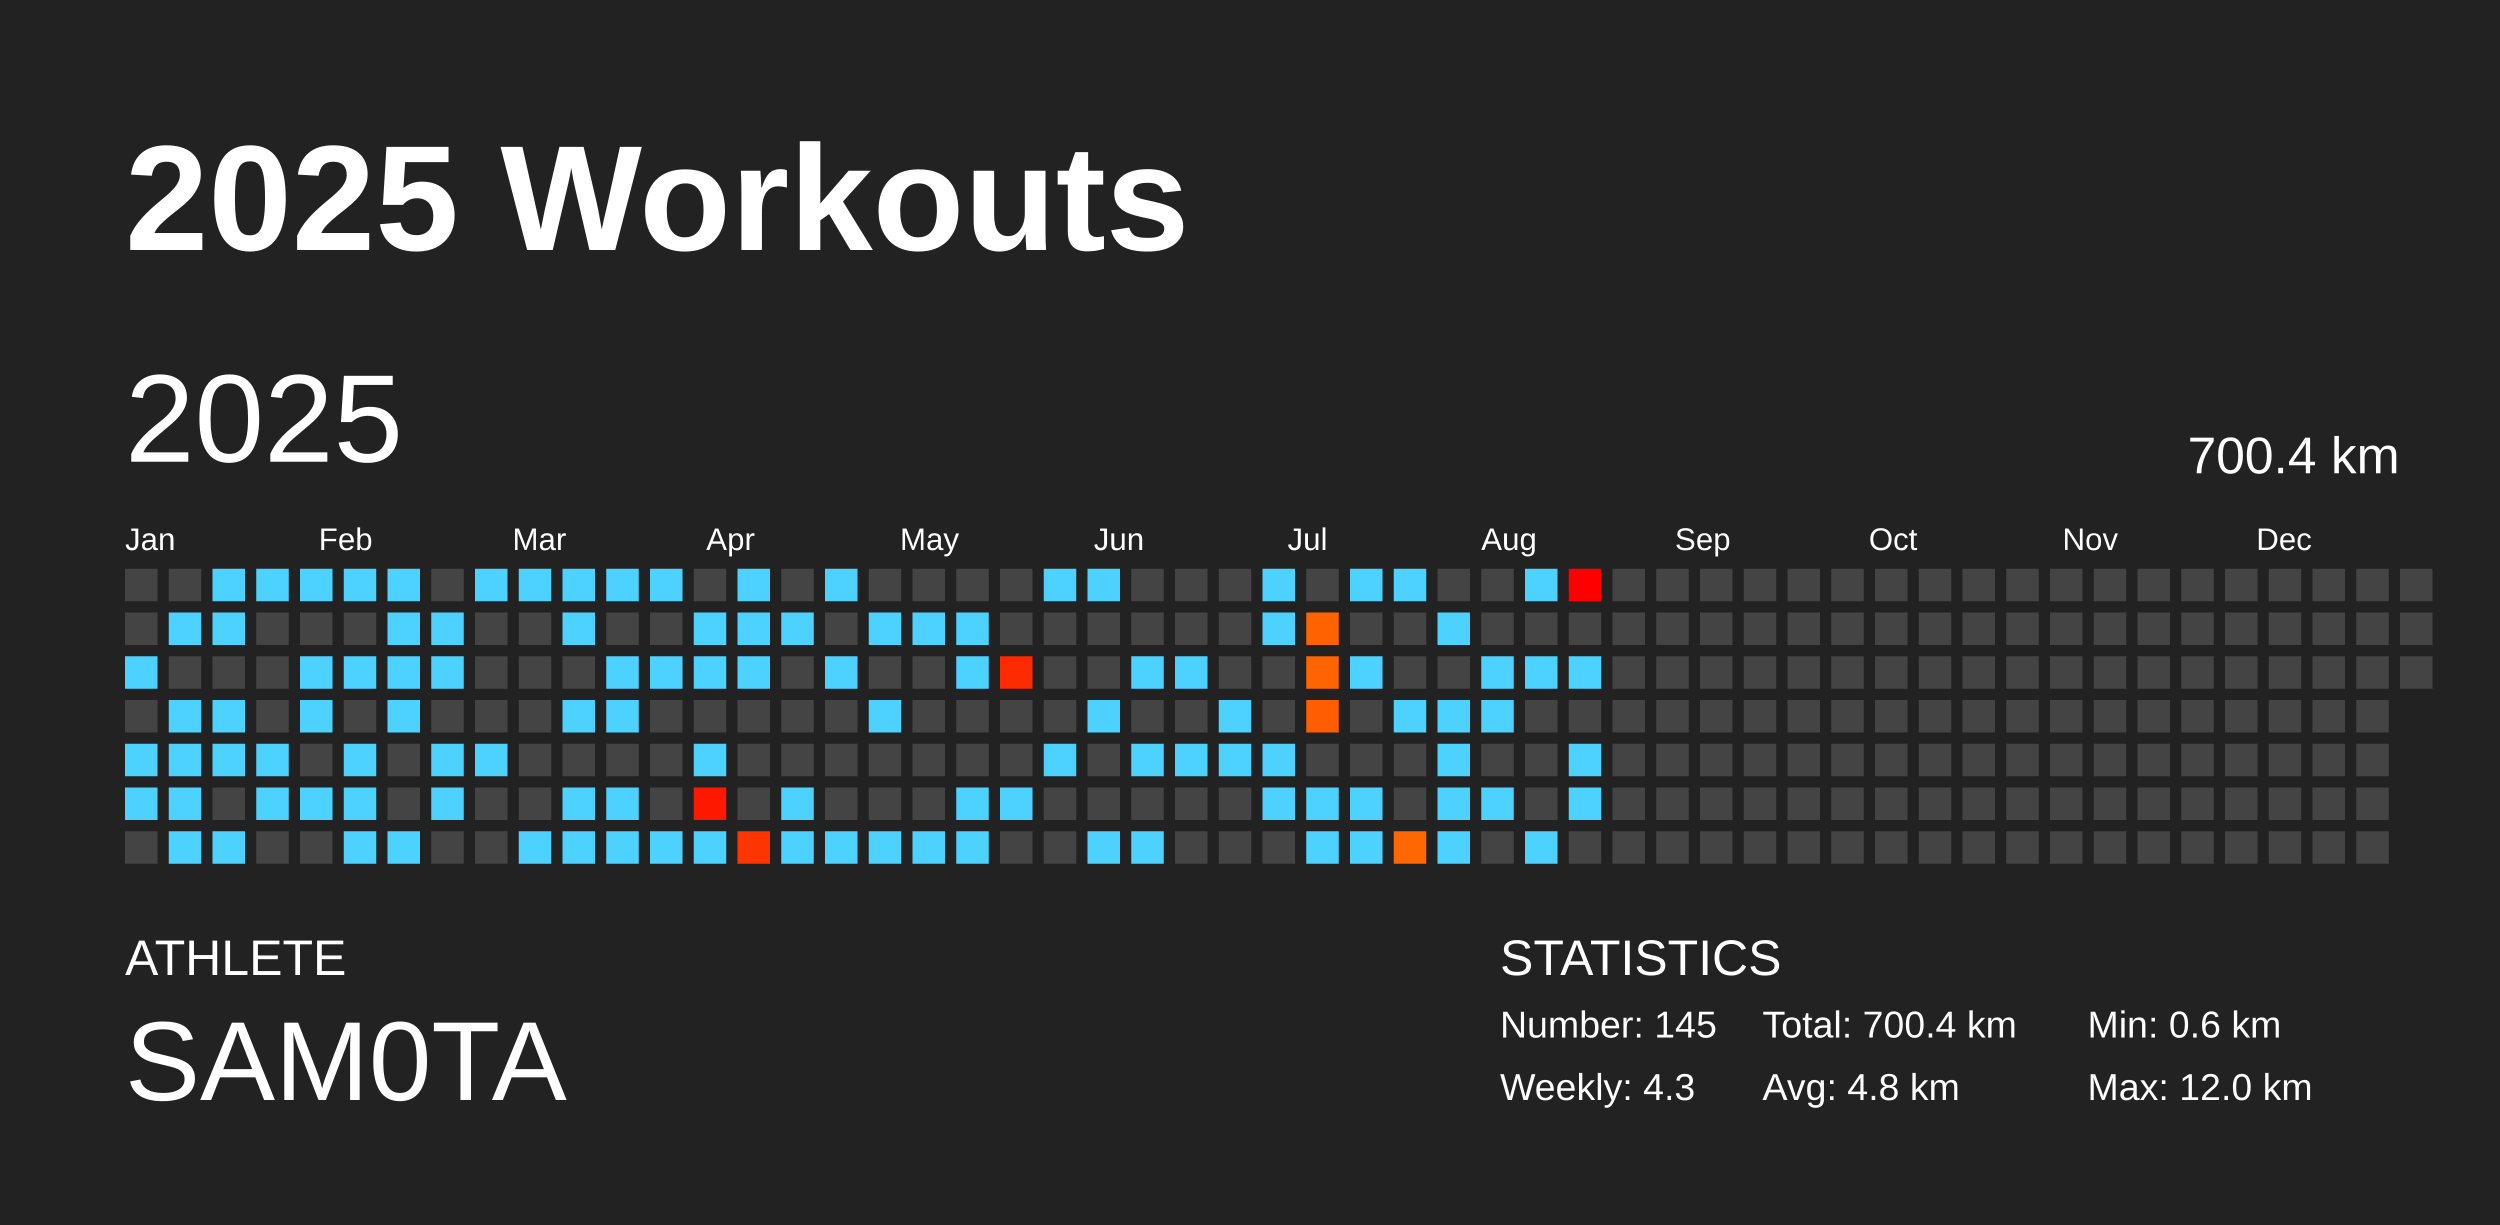
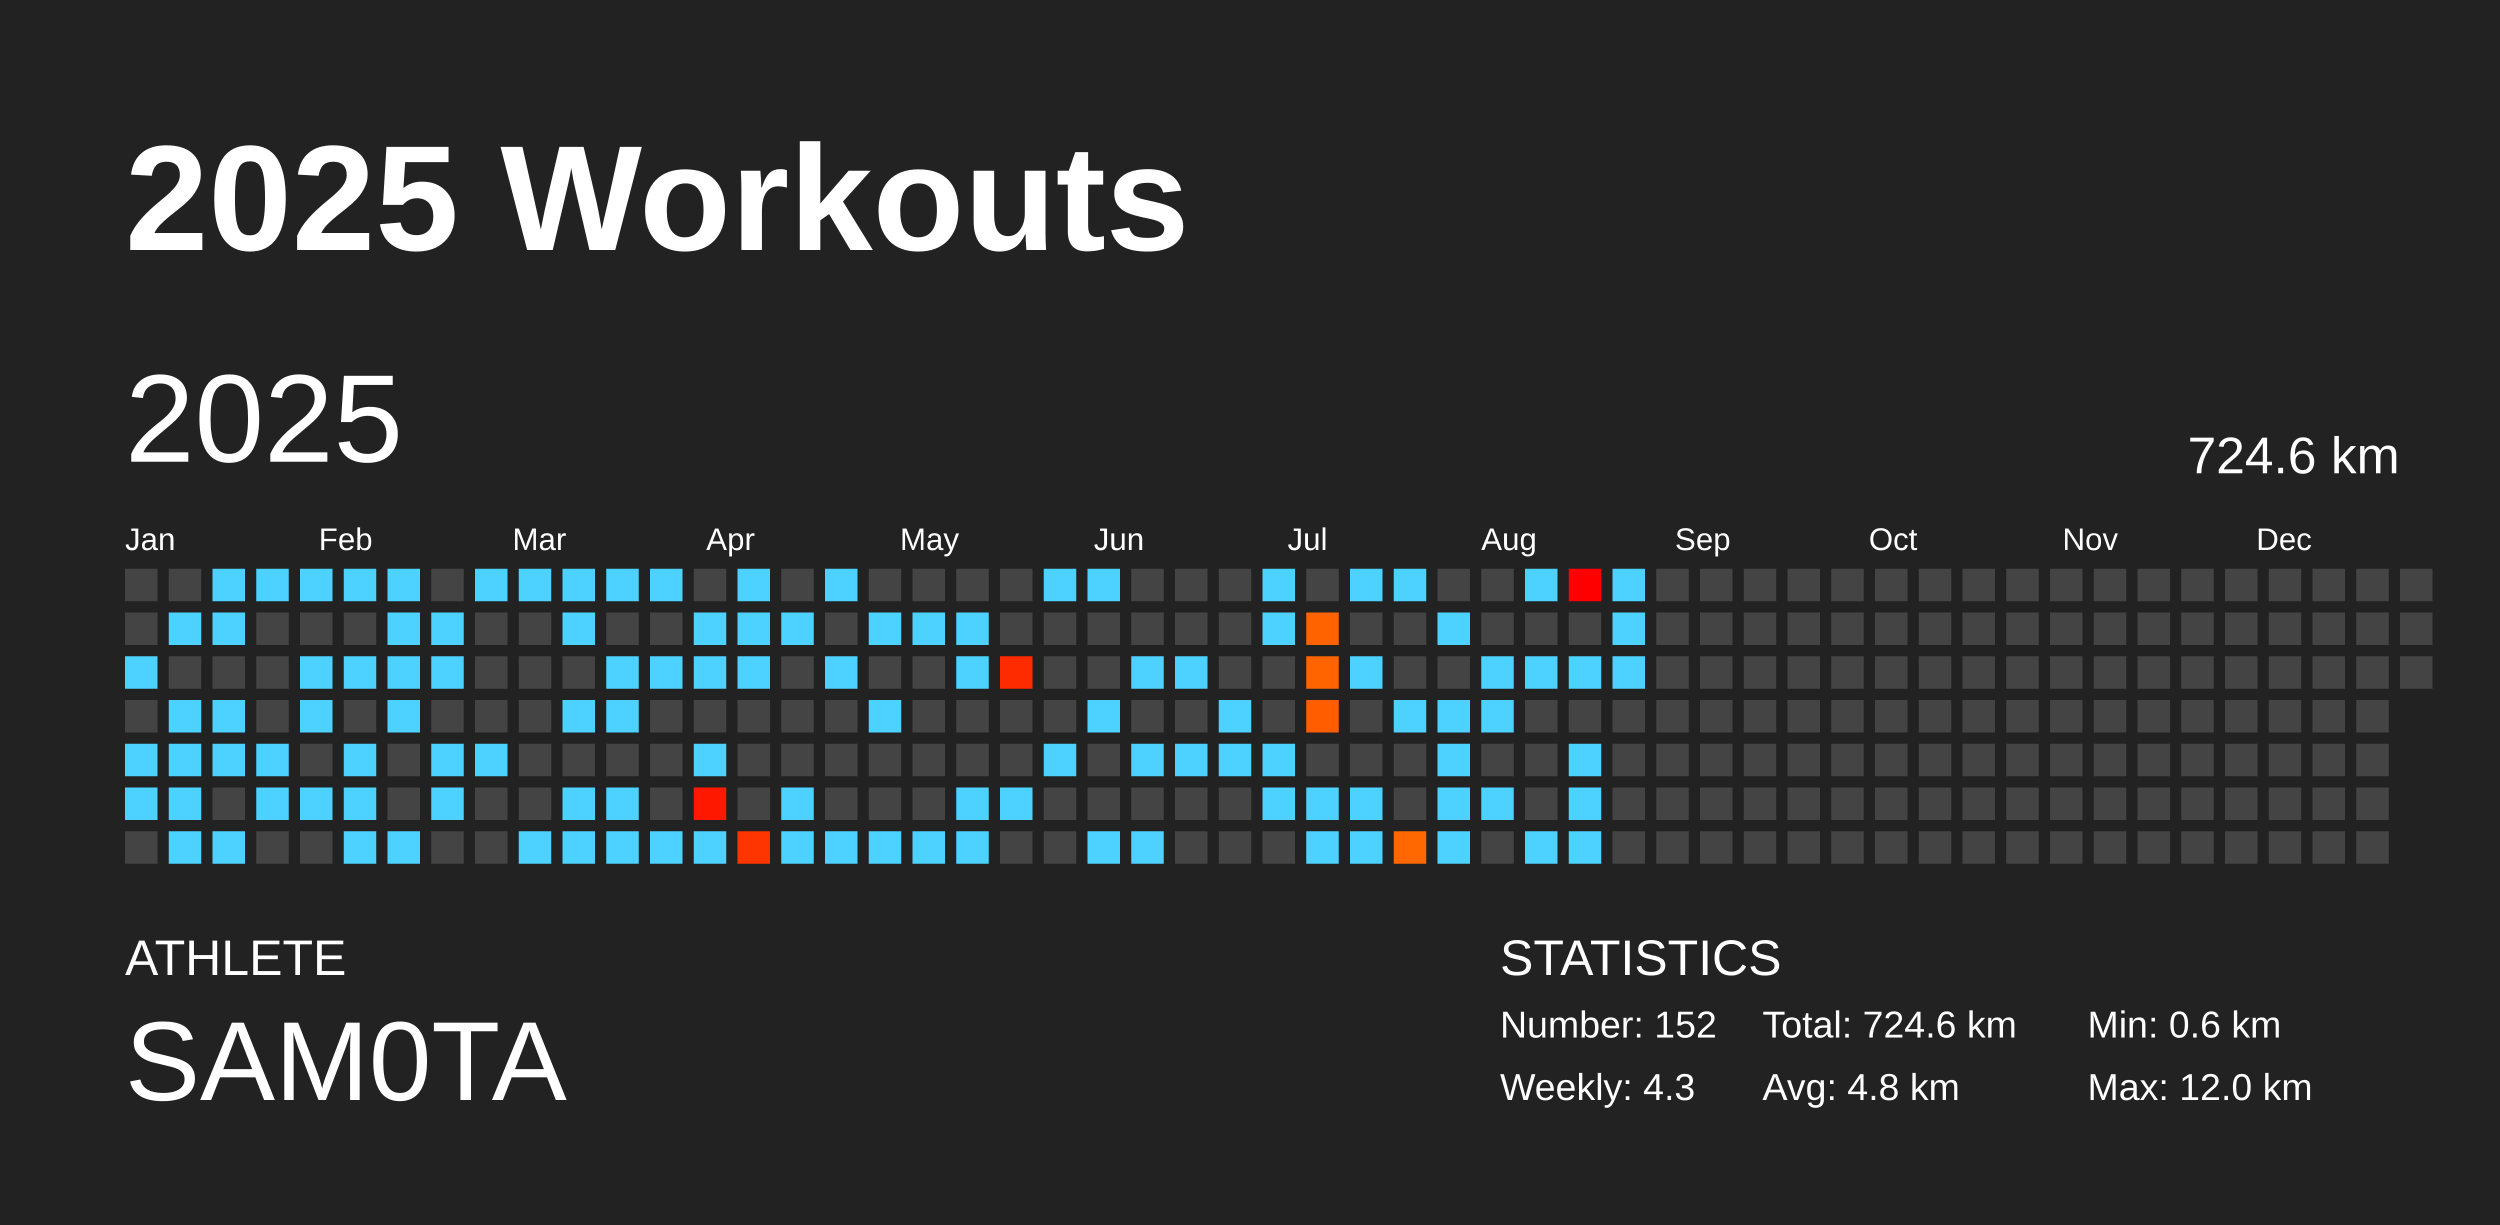
<svg xmlns="http://www.w3.org/2000/svg" baseProfile="full" height="98mm" version="1.1" viewBox="0,0,200,98" width="200mm">
  <defs />
  <rect fill="#222222" height="98" width="200" x="0" y="0" />
  <text fill="#FFFFFF" style="font-size:12px; font-family:Arial; font-weight:bold;" x="10" y="20">2025 Workouts</text>
  <text fill="#FFFFFF" style="font-size:4px; font-family:Arial" x="10" y="78">ATHLETE</text>
  <text fill="#FFFFFF" style="font-size:9px; font-family:Arial" x="10" y="88">SAM0TA</text>
  <text fill="#FFFFFF" style="font-size:4px; font-family:Arial" x="120" y="78">STATISTICS</text>
-   <text fill="#FFFFFF" style="font-size:3px; font-family:Arial" x="120" y="83">Number: 145</text>
+   <text fill="#FFFFFF" style="font-size:3px; font-family:Arial" x="120" y="83">Number: 152</text>
  <text fill="#FFFFFF" style="font-size:3px; font-family:Arial" x="120" y="88">Weekly: 4.3</text>
-   <text fill="#FFFFFF" style="font-size:3px; font-family:Arial" x="141" y="83">Total: 700.4 km</text>
+   <text fill="#FFFFFF" style="font-size:3px; font-family:Arial" x="141" y="83">Total: 724.6 km</text>
  <text fill="#FFFFFF" style="font-size:3px; font-family:Arial" x="141" y="88">Avg: 4.8 km</text>
  <text fill="#FFFFFF" style="font-size:3px; font-family:Arial" x="167" y="83">Min: 0.6 km</text>
  <text fill="#FFFFFF" style="font-size:3px; font-family:Arial" x="167" y="88">Max: 12.0 km</text>
  <text dominant-baseline="hanging" fill="#FFFFFF" style="font-size:10.0px; font-family:Arial;" x="10" y="30">2025</text>
-   <text dominant-baseline="hanging" fill="#FFFFFF" style="font-size:4.125px; font-family:Arial;" x="175" y="35">700.4 km</text>
+   <text dominant-baseline="hanging" fill="#FFFFFF" style="font-size:4.125px; font-family:Arial;" x="175" y="35">724.6 km</text>
  <text fill="#FFFFFF" style="font-size:2.5px; font-family:Arial" x="10.0" y="44">Jan</text>
  <text fill="#FFFFFF" style="font-size:2.5px; font-family:Arial" x="25.5" y="44">Feb</text>
  <text fill="#FFFFFF" style="font-size:2.5px; font-family:Arial" x="41.0" y="44">Mar</text>
  <text fill="#FFFFFF" style="font-size:2.5px; font-family:Arial" x="56.5" y="44">Apr</text>
  <text fill="#FFFFFF" style="font-size:2.5px; font-family:Arial" x="72.0" y="44">May</text>
  <text fill="#FFFFFF" style="font-size:2.5px; font-family:Arial" x="87.5" y="44">Jun</text>
  <text fill="#FFFFFF" style="font-size:2.5px; font-family:Arial" x="103.0" y="44">Jul</text>
  <text fill="#FFFFFF" style="font-size:2.5px; font-family:Arial" x="118.5" y="44">Aug</text>
  <text fill="#FFFFFF" style="font-size:2.5px; font-family:Arial" x="134.0" y="44">Sep</text>
  <text fill="#FFFFFF" style="font-size:2.5px; font-family:Arial" x="149.5" y="44">Oct</text>
  <text fill="#FFFFFF" style="font-size:2.5px; font-family:Arial" x="165.0" y="44">Nov</text>
  <text fill="#FFFFFF" style="font-size:2.5px; font-family:Arial" x="180.5" y="44">Dec</text>
  <rect fill="#444444" height="2.6" width="2.6" x="10.0" y="45.5" />
  <rect fill="#444444" height="2.6" width="2.6" x="10.0" y="49.0" />
  <rect fill="#4dd2ff" height="2.6" width="2.6" x="10.0" y="52.5" />
  <rect fill="#444444" height="2.6" width="2.6" x="10.0" y="56.0" />
  <rect fill="#4dd2ff" height="2.6" width="2.6" x="10.0" y="59.5" />
  <rect fill="#4dd2ff" height="2.6" width="2.6" x="10.0" y="63.0" />
  <rect fill="#444444" height="2.6" width="2.6" x="10.0" y="66.5" />
  <rect fill="#444444" height="2.6" width="2.6" x="13.5" y="45.5" />
  <rect fill="#4dd2ff" height="2.6" width="2.6" x="13.5" y="49.0" />
  <rect fill="#444444" height="2.6" width="2.6" x="13.5" y="52.5" />
  <rect fill="#4dd2ff" height="2.6" width="2.6" x="13.5" y="56.0" />
  <rect fill="#4dd2ff" height="2.6" width="2.6" x="13.5" y="59.5" />
  <rect fill="#4dd2ff" height="2.6" width="2.6" x="13.5" y="63.0" />
  <rect fill="#4dd2ff" height="2.6" width="2.6" x="13.5" y="66.5" />
  <rect fill="#4dd2ff" height="2.6" width="2.6" x="17.0" y="45.5" />
  <rect fill="#4dd2ff" height="2.6" width="2.6" x="17.0" y="49.0" />
  <rect fill="#444444" height="2.6" width="2.6" x="17.0" y="52.5" />
  <rect fill="#4dd2ff" height="2.6" width="2.6" x="17.0" y="56.0" />
  <rect fill="#4dd2ff" height="2.6" width="2.6" x="17.0" y="59.5" />
  <rect fill="#444444" height="2.6" width="2.6" x="17.0" y="63.0" />
  <rect fill="#4dd2ff" height="2.6" width="2.6" x="17.0" y="66.5" />
  <rect fill="#4dd2ff" height="2.6" width="2.6" x="20.5" y="45.5" />
  <rect fill="#444444" height="2.6" width="2.6" x="20.5" y="49.0" />
  <rect fill="#444444" height="2.6" width="2.6" x="20.5" y="52.5" />
  <rect fill="#444444" height="2.6" width="2.6" x="20.5" y="56.0" />
  <rect fill="#4dd2ff" height="2.6" width="2.6" x="20.5" y="59.5" />
  <rect fill="#4dd2ff" height="2.6" width="2.6" x="20.5" y="63.0" />
  <rect fill="#444444" height="2.6" width="2.6" x="20.5" y="66.5" />
  <rect fill="#4dd2ff" height="2.6" width="2.6" x="24.0" y="45.5" />
  <rect fill="#444444" height="2.6" width="2.6" x="24.0" y="49.0" />
  <rect fill="#4dd2ff" height="2.6" width="2.6" x="24.0" y="52.5" />
  <rect fill="#4dd2ff" height="2.6" width="2.6" x="24.0" y="56.0" />
  <rect fill="#444444" height="2.6" width="2.6" x="24.0" y="59.5" />
  <rect fill="#4dd2ff" height="2.6" width="2.6" x="24.0" y="63.0" />
  <rect fill="#444444" height="2.6" width="2.6" x="24.0" y="66.5" />
  <rect fill="#4dd2ff" height="2.6" width="2.6" x="27.5" y="45.5" />
  <rect fill="#444444" height="2.6" width="2.6" x="27.5" y="49.0" />
  <rect fill="#4dd2ff" height="2.6" width="2.6" x="27.5" y="52.5" />
  <rect fill="#444444" height="2.6" width="2.6" x="27.5" y="56.0" />
  <rect fill="#4dd2ff" height="2.6" width="2.6" x="27.5" y="59.5" />
  <rect fill="#4dd2ff" height="2.6" width="2.6" x="27.5" y="63.0" />
  <rect fill="#4dd2ff" height="2.6" width="2.6" x="27.5" y="66.5" />
  <rect fill="#4dd2ff" height="2.6" width="2.6" x="31.0" y="45.5" />
  <rect fill="#4dd2ff" height="2.6" width="2.6" x="31.0" y="49.0" />
  <rect fill="#4dd2ff" height="2.6" width="2.6" x="31.0" y="52.5" />
  <rect fill="#4dd2ff" height="2.6" width="2.6" x="31.0" y="56.0" />
  <rect fill="#444444" height="2.6" width="2.6" x="31.0" y="59.5" />
  <rect fill="#444444" height="2.6" width="2.6" x="31.0" y="63.0" />
  <rect fill="#4dd2ff" height="2.6" width="2.6" x="31.0" y="66.5" />
  <rect fill="#444444" height="2.6" width="2.6" x="34.5" y="45.5" />
  <rect fill="#4dd2ff" height="2.6" width="2.6" x="34.5" y="49.0" />
  <rect fill="#4dd2ff" height="2.6" width="2.6" x="34.5" y="52.5" />
  <rect fill="#444444" height="2.6" width="2.6" x="34.5" y="56.0" />
  <rect fill="#4dd2ff" height="2.6" width="2.6" x="34.5" y="59.5" />
  <rect fill="#4dd2ff" height="2.6" width="2.6" x="34.5" y="63.0" />
  <rect fill="#444444" height="2.6" width="2.6" x="34.5" y="66.5" />
  <rect fill="#4dd2ff" height="2.6" width="2.6" x="38.0" y="45.5" />
  <rect fill="#444444" height="2.6" width="2.6" x="38.0" y="49.0" />
  <rect fill="#444444" height="2.6" width="2.6" x="38.0" y="52.5" />
  <rect fill="#444444" height="2.6" width="2.6" x="38.0" y="56.0" />
  <rect fill="#4dd2ff" height="2.6" width="2.6" x="38.0" y="59.5" />
  <rect fill="#444444" height="2.6" width="2.6" x="38.0" y="63.0" />
  <rect fill="#444444" height="2.6" width="2.6" x="38.0" y="66.5" />
  <rect fill="#4dd2ff" height="2.6" width="2.6" x="41.5" y="45.5" />
  <rect fill="#444444" height="2.6" width="2.6" x="41.5" y="49.0" />
  <rect fill="#444444" height="2.6" width="2.6" x="41.5" y="52.5" />
  <rect fill="#444444" height="2.6" width="2.6" x="41.5" y="56.0" />
  <rect fill="#444444" height="2.6" width="2.6" x="41.5" y="59.5" />
  <rect fill="#444444" height="2.6" width="2.6" x="41.5" y="63.0" />
  <rect fill="#4dd2ff" height="2.6" width="2.6" x="41.5" y="66.5" />
  <rect fill="#4dd2ff" height="2.6" width="2.6" x="45.0" y="45.5" />
  <rect fill="#4dd2ff" height="2.6" width="2.6" x="45.0" y="49.0" />
  <rect fill="#444444" height="2.6" width="2.6" x="45.0" y="52.5" />
  <rect fill="#4dd2ff" height="2.6" width="2.6" x="45.0" y="56.0" />
  <rect fill="#444444" height="2.6" width="2.6" x="45.0" y="59.5" />
  <rect fill="#4dd2ff" height="2.6" width="2.6" x="45.0" y="63.0" />
  <rect fill="#4dd2ff" height="2.6" width="2.6" x="45.0" y="66.5" />
  <rect fill="#4dd2ff" height="2.6" width="2.6" x="48.5" y="45.5" />
  <rect fill="#444444" height="2.6" width="2.6" x="48.5" y="49.0" />
  <rect fill="#4dd2ff" height="2.6" width="2.6" x="48.5" y="52.5" />
  <rect fill="#4dd2ff" height="2.6" width="2.6" x="48.5" y="56.0" />
  <rect fill="#444444" height="2.6" width="2.6" x="48.5" y="59.5" />
  <rect fill="#4dd2ff" height="2.6" width="2.6" x="48.5" y="63.0" />
  <rect fill="#4dd2ff" height="2.6" width="2.6" x="48.5" y="66.5" />
  <rect fill="#4dd2ff" height="2.6" width="2.6" x="52.0" y="45.5" />
  <rect fill="#444444" height="2.6" width="2.6" x="52.0" y="49.0" />
  <rect fill="#4dd2ff" height="2.6" width="2.6" x="52.0" y="52.5" />
  <rect fill="#444444" height="2.6" width="2.6" x="52.0" y="56.0" />
  <rect fill="#444444" height="2.6" width="2.6" x="52.0" y="59.5" />
  <rect fill="#444444" height="2.6" width="2.6" x="52.0" y="63.0" />
  <rect fill="#4dd2ff" height="2.6" width="2.6" x="52.0" y="66.5" />
  <rect fill="#444444" height="2.6" width="2.6" x="55.5" y="45.5" />
  <rect fill="#4dd2ff" height="2.6" width="2.6" x="55.5" y="49.0" />
  <rect fill="#4dd2ff" height="2.6" width="2.6" x="55.5" y="52.5" />
  <rect fill="#444444" height="2.6" width="2.6" x="55.5" y="56.0" />
  <rect fill="#4dd2ff" height="2.6" width="2.6" x="55.5" y="59.5" />
  <rect fill="#ff1800" height="2.6" width="2.6" x="55.5" y="63.0" />
  <rect fill="#4dd2ff" height="2.6" width="2.6" x="55.5" y="66.5" />
  <rect fill="#4dd2ff" height="2.6" width="2.6" x="59.0" y="45.5" />
  <rect fill="#4dd2ff" height="2.6" width="2.6" x="59.0" y="49.0" />
  <rect fill="#4dd2ff" height="2.6" width="2.6" x="59.0" y="52.5" />
  <rect fill="#444444" height="2.6" width="2.6" x="59.0" y="56.0" />
  <rect fill="#444444" height="2.6" width="2.6" x="59.0" y="59.5" />
  <rect fill="#444444" height="2.6" width="2.6" x="59.0" y="63.0" />
  <rect fill="#ff3500" height="2.6" width="2.6" x="59.0" y="66.5" />
  <rect fill="#444444" height="2.6" width="2.6" x="62.5" y="45.5" />
  <rect fill="#4dd2ff" height="2.6" width="2.6" x="62.5" y="49.0" />
  <rect fill="#444444" height="2.6" width="2.6" x="62.5" y="52.5" />
  <rect fill="#444444" height="2.6" width="2.6" x="62.5" y="56.0" />
  <rect fill="#444444" height="2.6" width="2.6" x="62.5" y="59.5" />
  <rect fill="#4dd2ff" height="2.6" width="2.6" x="62.5" y="63.0" />
  <rect fill="#4dd2ff" height="2.6" width="2.6" x="62.5" y="66.5" />
  <rect fill="#4dd2ff" height="2.6" width="2.6" x="66.0" y="45.5" />
  <rect fill="#444444" height="2.6" width="2.6" x="66.0" y="49.0" />
  <rect fill="#4dd2ff" height="2.6" width="2.6" x="66.0" y="52.5" />
  <rect fill="#444444" height="2.6" width="2.6" x="66.0" y="56.0" />
  <rect fill="#444444" height="2.6" width="2.6" x="66.0" y="59.5" />
  <rect fill="#444444" height="2.6" width="2.6" x="66.0" y="63.0" />
  <rect fill="#4dd2ff" height="2.6" width="2.6" x="66.0" y="66.5" />
  <rect fill="#444444" height="2.6" width="2.6" x="69.5" y="45.5" />
  <rect fill="#4dd2ff" height="2.6" width="2.6" x="69.5" y="49.0" />
  <rect fill="#444444" height="2.6" width="2.6" x="69.5" y="52.5" />
  <rect fill="#4dd2ff" height="2.6" width="2.6" x="69.5" y="56.0" />
  <rect fill="#444444" height="2.6" width="2.6" x="69.5" y="59.5" />
  <rect fill="#444444" height="2.6" width="2.6" x="69.5" y="63.0" />
  <rect fill="#4dd2ff" height="2.6" width="2.6" x="69.5" y="66.5" />
  <rect fill="#444444" height="2.6" width="2.6" x="73.0" y="45.5" />
  <rect fill="#4dd2ff" height="2.6" width="2.6" x="73.0" y="49.0" />
  <rect fill="#444444" height="2.6" width="2.6" x="73.0" y="52.5" />
  <rect fill="#444444" height="2.6" width="2.6" x="73.0" y="56.0" />
  <rect fill="#444444" height="2.6" width="2.6" x="73.0" y="59.5" />
  <rect fill="#444444" height="2.6" width="2.6" x="73.0" y="63.0" />
  <rect fill="#4dd2ff" height="2.6" width="2.6" x="73.0" y="66.5" />
  <rect fill="#444444" height="2.6" width="2.6" x="76.5" y="45.5" />
  <rect fill="#4dd2ff" height="2.6" width="2.6" x="76.5" y="49.0" />
  <rect fill="#4dd2ff" height="2.6" width="2.6" x="76.5" y="52.5" />
  <rect fill="#444444" height="2.6" width="2.6" x="76.5" y="56.0" />
  <rect fill="#444444" height="2.6" width="2.6" x="76.5" y="59.5" />
  <rect fill="#4dd2ff" height="2.6" width="2.6" x="76.5" y="63.0" />
  <rect fill="#4dd2ff" height="2.6" width="2.6" x="76.5" y="66.5" />
  <rect fill="#444444" height="2.6" width="2.6" x="80.0" y="45.5" />
  <rect fill="#444444" height="2.6" width="2.6" x="80.0" y="49.0" />
  <rect fill="#ff2b00" height="2.6" width="2.6" x="80.0" y="52.5" />
  <rect fill="#444444" height="2.6" width="2.6" x="80.0" y="56.0" />
  <rect fill="#444444" height="2.6" width="2.6" x="80.0" y="59.5" />
  <rect fill="#4dd2ff" height="2.6" width="2.6" x="80.0" y="63.0" />
  <rect fill="#444444" height="2.6" width="2.6" x="80.0" y="66.5" />
  <rect fill="#4dd2ff" height="2.6" width="2.6" x="83.5" y="45.5" />
  <rect fill="#444444" height="2.6" width="2.6" x="83.5" y="49.0" />
  <rect fill="#444444" height="2.6" width="2.6" x="83.5" y="52.5" />
  <rect fill="#444444" height="2.6" width="2.6" x="83.5" y="56.0" />
  <rect fill="#4dd2ff" height="2.6" width="2.6" x="83.5" y="59.5" />
  <rect fill="#444444" height="2.6" width="2.6" x="83.5" y="63.0" />
  <rect fill="#444444" height="2.6" width="2.6" x="83.5" y="66.5" />
  <rect fill="#4dd2ff" height="2.6" width="2.6" x="87.0" y="45.5" />
  <rect fill="#444444" height="2.6" width="2.6" x="87.0" y="49.0" />
  <rect fill="#444444" height="2.6" width="2.6" x="87.0" y="52.5" />
  <rect fill="#4dd2ff" height="2.6" width="2.6" x="87.0" y="56.0" />
  <rect fill="#444444" height="2.6" width="2.6" x="87.0" y="59.5" />
  <rect fill="#444444" height="2.6" width="2.6" x="87.0" y="63.0" />
  <rect fill="#4dd2ff" height="2.6" width="2.6" x="87.0" y="66.5" />
  <rect fill="#444444" height="2.6" width="2.6" x="90.5" y="45.5" />
  <rect fill="#444444" height="2.6" width="2.6" x="90.5" y="49.0" />
  <rect fill="#4dd2ff" height="2.6" width="2.6" x="90.5" y="52.5" />
  <rect fill="#444444" height="2.6" width="2.6" x="90.5" y="56.0" />
  <rect fill="#4dd2ff" height="2.6" width="2.6" x="90.5" y="59.5" />
  <rect fill="#444444" height="2.6" width="2.6" x="90.5" y="63.0" />
  <rect fill="#4dd2ff" height="2.6" width="2.6" x="90.5" y="66.5" />
  <rect fill="#444444" height="2.6" width="2.6" x="94.0" y="45.5" />
  <rect fill="#444444" height="2.6" width="2.6" x="94.0" y="49.0" />
  <rect fill="#4dd2ff" height="2.6" width="2.6" x="94.0" y="52.5" />
  <rect fill="#444444" height="2.6" width="2.6" x="94.0" y="56.0" />
  <rect fill="#4dd2ff" height="2.6" width="2.6" x="94.0" y="59.5" />
  <rect fill="#444444" height="2.6" width="2.6" x="94.0" y="63.0" />
  <rect fill="#444444" height="2.6" width="2.6" x="94.0" y="66.5" />
  <rect fill="#444444" height="2.6" width="2.6" x="97.5" y="45.5" />
  <rect fill="#444444" height="2.6" width="2.6" x="97.5" y="49.0" />
  <rect fill="#444444" height="2.6" width="2.6" x="97.5" y="52.5" />
  <rect fill="#4dd2ff" height="2.6" width="2.6" x="97.5" y="56.0" />
  <rect fill="#4dd2ff" height="2.6" width="2.6" x="97.5" y="59.5" />
  <rect fill="#444444" height="2.6" width="2.6" x="97.5" y="63.0" />
  <rect fill="#444444" height="2.6" width="2.6" x="97.5" y="66.5" />
  <rect fill="#4dd2ff" height="2.6" width="2.6" x="101.0" y="45.5" />
  <rect fill="#4dd2ff" height="2.6" width="2.6" x="101.0" y="49.0" />
  <rect fill="#444444" height="2.6" width="2.6" x="101.0" y="52.5" />
  <rect fill="#444444" height="2.6" width="2.6" x="101.0" y="56.0" />
  <rect fill="#4dd2ff" height="2.6" width="2.6" x="101.0" y="59.5" />
  <rect fill="#4dd2ff" height="2.6" width="2.6" x="101.0" y="63.0" />
  <rect fill="#444444" height="2.6" width="2.6" x="101.0" y="66.5" />
  <rect fill="#444444" height="2.6" width="2.6" x="104.5" y="45.5" />
  <rect fill="#ff6300" height="2.6" width="2.6" x="104.5" y="49.0" />
  <rect fill="#ff6400" height="2.6" width="2.6" x="104.5" y="52.5" />
  <rect fill="#ff5d00" height="2.6" width="2.6" x="104.5" y="56.0" />
  <rect fill="#444444" height="2.6" width="2.6" x="104.5" y="59.5" />
  <rect fill="#4dd2ff" height="2.6" width="2.6" x="104.5" y="63.0" />
  <rect fill="#4dd2ff" height="2.6" width="2.6" x="104.5" y="66.5" />
  <rect fill="#4dd2ff" height="2.6" width="2.6" x="108.0" y="45.5" />
  <rect fill="#444444" height="2.6" width="2.6" x="108.0" y="49.0" />
  <rect fill="#4dd2ff" height="2.6" width="2.6" x="108.0" y="52.5" />
  <rect fill="#444444" height="2.6" width="2.6" x="108.0" y="56.0" />
  <rect fill="#444444" height="2.6" width="2.6" x="108.0" y="59.5" />
  <rect fill="#4dd2ff" height="2.6" width="2.6" x="108.0" y="63.0" />
  <rect fill="#4dd2ff" height="2.6" width="2.6" x="108.0" y="66.5" />
  <rect fill="#4dd2ff" height="2.6" width="2.6" x="111.5" y="45.5" />
  <rect fill="#444444" height="2.6" width="2.6" x="111.5" y="49.0" />
  <rect fill="#444444" height="2.6" width="2.6" x="111.5" y="52.5" />
  <rect fill="#4dd2ff" height="2.6" width="2.6" x="111.5" y="56.0" />
  <rect fill="#444444" height="2.6" width="2.6" x="111.5" y="59.5" />
  <rect fill="#444444" height="2.6" width="2.6" x="111.5" y="63.0" />
  <rect fill="#ff6800" height="2.6" width="2.6" x="111.5" y="66.5" />
  <rect fill="#444444" height="2.6" width="2.6" x="115.0" y="45.5" />
  <rect fill="#4dd2ff" height="2.6" width="2.6" x="115.0" y="49.0" />
  <rect fill="#444444" height="2.6" width="2.6" x="115.0" y="52.5" />
  <rect fill="#4dd2ff" height="2.6" width="2.6" x="115.0" y="56.0" />
  <rect fill="#4dd2ff" height="2.6" width="2.6" x="115.0" y="59.5" />
  <rect fill="#4dd2ff" height="2.6" width="2.6" x="115.0" y="63.0" />
  <rect fill="#4dd2ff" height="2.6" width="2.6" x="115.0" y="66.5" />
  <rect fill="#444444" height="2.6" width="2.6" x="118.5" y="45.5" />
  <rect fill="#444444" height="2.6" width="2.6" x="118.5" y="49.0" />
  <rect fill="#4dd2ff" height="2.6" width="2.6" x="118.5" y="52.5" />
  <rect fill="#4dd2ff" height="2.6" width="2.6" x="118.5" y="56.0" />
  <rect fill="#444444" height="2.6" width="2.6" x="118.5" y="59.5" />
  <rect fill="#4dd2ff" height="2.6" width="2.6" x="118.5" y="63.0" />
  <rect fill="#444444" height="2.6" width="2.6" x="118.5" y="66.5" />
  <rect fill="#4dd2ff" height="2.6" width="2.6" x="122.0" y="45.5" />
  <rect fill="#444444" height="2.6" width="2.6" x="122.0" y="49.0" />
  <rect fill="#4dd2ff" height="2.6" width="2.6" x="122.0" y="52.5" />
  <rect fill="#444444" height="2.6" width="2.6" x="122.0" y="56.0" />
  <rect fill="#444444" height="2.6" width="2.6" x="122.0" y="59.5" />
  <rect fill="#444444" height="2.6" width="2.6" x="122.0" y="63.0" />
  <rect fill="#4dd2ff" height="2.6" width="2.6" x="122.0" y="66.5" />
  <rect fill="#ff0000" height="2.6" width="2.6" x="125.5" y="45.5" />
  <rect fill="#444444" height="2.6" width="2.6" x="125.5" y="49.0" />
  <rect fill="#4dd2ff" height="2.6" width="2.6" x="125.5" y="52.5" />
  <rect fill="#444444" height="2.6" width="2.6" x="125.5" y="56.0" />
  <rect fill="#4dd2ff" height="2.6" width="2.6" x="125.5" y="59.5" />
  <rect fill="#4dd2ff" height="2.6" width="2.6" x="125.5" y="63.0" />
-   <rect fill="#444444" height="2.6" width="2.6" x="125.5" y="66.5" />
-   <rect fill="#444444" height="2.6" width="2.6" x="129.0" y="45.5" />
-   <rect fill="#444444" height="2.6" width="2.6" x="129.0" y="49.0" />
-   <rect fill="#444444" height="2.6" width="2.6" x="129.0" y="52.5" />
+   <rect fill="#4dd2ff" height="2.6" width="2.6" x="125.5" y="66.5" />
+   <rect fill="#4dd2ff" height="2.6" width="2.6" x="129.0" y="45.5" />
+   <rect fill="#4dd2ff" height="2.6" width="2.6" x="129.0" y="49.0" />
+   <rect fill="#4dd2ff" height="2.6" width="2.6" x="129.0" y="52.5" />
  <rect fill="#444444" height="2.6" width="2.6" x="129.0" y="56.0" />
  <rect fill="#444444" height="2.6" width="2.6" x="129.0" y="59.5" />
  <rect fill="#444444" height="2.6" width="2.6" x="129.0" y="63.0" />
  <rect fill="#444444" height="2.6" width="2.6" x="129.0" y="66.5" />
  <rect fill="#444444" height="2.6" width="2.6" x="132.5" y="45.5" />
  <rect fill="#444444" height="2.6" width="2.6" x="132.5" y="49.0" />
  <rect fill="#444444" height="2.6" width="2.6" x="132.5" y="52.5" />
  <rect fill="#444444" height="2.6" width="2.6" x="132.5" y="56.0" />
  <rect fill="#444444" height="2.6" width="2.6" x="132.5" y="59.5" />
  <rect fill="#444444" height="2.6" width="2.6" x="132.5" y="63.0" />
  <rect fill="#444444" height="2.6" width="2.6" x="132.5" y="66.5" />
  <rect fill="#444444" height="2.6" width="2.6" x="136.0" y="45.5" />
  <rect fill="#444444" height="2.6" width="2.6" x="136.0" y="49.0" />
  <rect fill="#444444" height="2.6" width="2.6" x="136.0" y="52.5" />
  <rect fill="#444444" height="2.6" width="2.6" x="136.0" y="56.0" />
  <rect fill="#444444" height="2.6" width="2.6" x="136.0" y="59.5" />
  <rect fill="#444444" height="2.6" width="2.6" x="136.0" y="63.0" />
  <rect fill="#444444" height="2.6" width="2.6" x="136.0" y="66.5" />
  <rect fill="#444444" height="2.6" width="2.6" x="139.5" y="45.5" />
  <rect fill="#444444" height="2.6" width="2.6" x="139.5" y="49.0" />
  <rect fill="#444444" height="2.6" width="2.6" x="139.5" y="52.5" />
  <rect fill="#444444" height="2.6" width="2.6" x="139.5" y="56.0" />
  <rect fill="#444444" height="2.6" width="2.6" x="139.5" y="59.5" />
  <rect fill="#444444" height="2.6" width="2.6" x="139.5" y="63.0" />
  <rect fill="#444444" height="2.6" width="2.6" x="139.5" y="66.5" />
  <rect fill="#444444" height="2.6" width="2.6" x="143.0" y="45.5" />
  <rect fill="#444444" height="2.6" width="2.6" x="143.0" y="49.0" />
  <rect fill="#444444" height="2.6" width="2.6" x="143.0" y="52.5" />
  <rect fill="#444444" height="2.6" width="2.6" x="143.0" y="56.0" />
  <rect fill="#444444" height="2.6" width="2.6" x="143.0" y="59.5" />
  <rect fill="#444444" height="2.6" width="2.6" x="143.0" y="63.0" />
  <rect fill="#444444" height="2.6" width="2.6" x="143.0" y="66.5" />
  <rect fill="#444444" height="2.6" width="2.6" x="146.5" y="45.5" />
  <rect fill="#444444" height="2.6" width="2.6" x="146.5" y="49.0" />
  <rect fill="#444444" height="2.6" width="2.6" x="146.5" y="52.5" />
  <rect fill="#444444" height="2.6" width="2.6" x="146.5" y="56.0" />
  <rect fill="#444444" height="2.6" width="2.6" x="146.5" y="59.5" />
  <rect fill="#444444" height="2.6" width="2.6" x="146.5" y="63.0" />
  <rect fill="#444444" height="2.6" width="2.6" x="146.5" y="66.5" />
  <rect fill="#444444" height="2.6" width="2.6" x="150.0" y="45.5" />
  <rect fill="#444444" height="2.6" width="2.6" x="150.0" y="49.0" />
  <rect fill="#444444" height="2.6" width="2.6" x="150.0" y="52.5" />
  <rect fill="#444444" height="2.6" width="2.6" x="150.0" y="56.0" />
  <rect fill="#444444" height="2.6" width="2.6" x="150.0" y="59.5" />
  <rect fill="#444444" height="2.6" width="2.6" x="150.0" y="63.0" />
  <rect fill="#444444" height="2.6" width="2.6" x="150.0" y="66.5" />
  <rect fill="#444444" height="2.6" width="2.6" x="153.5" y="45.5" />
  <rect fill="#444444" height="2.6" width="2.6" x="153.5" y="49.0" />
  <rect fill="#444444" height="2.6" width="2.6" x="153.5" y="52.5" />
  <rect fill="#444444" height="2.6" width="2.6" x="153.5" y="56.0" />
  <rect fill="#444444" height="2.6" width="2.6" x="153.5" y="59.5" />
  <rect fill="#444444" height="2.6" width="2.6" x="153.5" y="63.0" />
  <rect fill="#444444" height="2.6" width="2.6" x="153.5" y="66.5" />
  <rect fill="#444444" height="2.6" width="2.6" x="157.0" y="45.5" />
  <rect fill="#444444" height="2.6" width="2.6" x="157.0" y="49.0" />
  <rect fill="#444444" height="2.6" width="2.6" x="157.0" y="52.5" />
  <rect fill="#444444" height="2.6" width="2.6" x="157.0" y="56.0" />
  <rect fill="#444444" height="2.6" width="2.6" x="157.0" y="59.5" />
  <rect fill="#444444" height="2.6" width="2.6" x="157.0" y="63.0" />
  <rect fill="#444444" height="2.6" width="2.6" x="157.0" y="66.5" />
  <rect fill="#444444" height="2.6" width="2.6" x="160.5" y="45.5" />
  <rect fill="#444444" height="2.6" width="2.6" x="160.5" y="49.0" />
  <rect fill="#444444" height="2.6" width="2.6" x="160.5" y="52.5" />
  <rect fill="#444444" height="2.6" width="2.6" x="160.5" y="56.0" />
  <rect fill="#444444" height="2.6" width="2.6" x="160.5" y="59.5" />
  <rect fill="#444444" height="2.6" width="2.6" x="160.5" y="63.0" />
  <rect fill="#444444" height="2.6" width="2.6" x="160.5" y="66.5" />
  <rect fill="#444444" height="2.6" width="2.6" x="164.0" y="45.5" />
  <rect fill="#444444" height="2.6" width="2.6" x="164.0" y="49.0" />
  <rect fill="#444444" height="2.6" width="2.6" x="164.0" y="52.5" />
  <rect fill="#444444" height="2.6" width="2.6" x="164.0" y="56.0" />
  <rect fill="#444444" height="2.6" width="2.6" x="164.0" y="59.5" />
  <rect fill="#444444" height="2.6" width="2.6" x="164.0" y="63.0" />
  <rect fill="#444444" height="2.6" width="2.6" x="164.0" y="66.5" />
  <rect fill="#444444" height="2.6" width="2.6" x="167.5" y="45.5" />
  <rect fill="#444444" height="2.6" width="2.6" x="167.5" y="49.0" />
  <rect fill="#444444" height="2.6" width="2.6" x="167.5" y="52.5" />
  <rect fill="#444444" height="2.6" width="2.6" x="167.5" y="56.0" />
  <rect fill="#444444" height="2.6" width="2.6" x="167.5" y="59.5" />
  <rect fill="#444444" height="2.6" width="2.6" x="167.5" y="63.0" />
  <rect fill="#444444" height="2.6" width="2.6" x="167.5" y="66.5" />
  <rect fill="#444444" height="2.6" width="2.6" x="171.0" y="45.5" />
  <rect fill="#444444" height="2.6" width="2.6" x="171.0" y="49.0" />
  <rect fill="#444444" height="2.6" width="2.6" x="171.0" y="52.5" />
  <rect fill="#444444" height="2.6" width="2.6" x="171.0" y="56.0" />
  <rect fill="#444444" height="2.6" width="2.6" x="171.0" y="59.5" />
  <rect fill="#444444" height="2.6" width="2.6" x="171.0" y="63.0" />
  <rect fill="#444444" height="2.6" width="2.6" x="171.0" y="66.5" />
  <rect fill="#444444" height="2.6" width="2.6" x="174.5" y="45.5" />
  <rect fill="#444444" height="2.6" width="2.6" x="174.5" y="49.0" />
  <rect fill="#444444" height="2.6" width="2.6" x="174.5" y="52.5" />
  <rect fill="#444444" height="2.6" width="2.6" x="174.5" y="56.0" />
  <rect fill="#444444" height="2.6" width="2.6" x="174.5" y="59.5" />
  <rect fill="#444444" height="2.6" width="2.6" x="174.5" y="63.0" />
  <rect fill="#444444" height="2.6" width="2.6" x="174.5" y="66.5" />
  <rect fill="#444444" height="2.6" width="2.6" x="178.0" y="45.5" />
  <rect fill="#444444" height="2.6" width="2.6" x="178.0" y="49.0" />
  <rect fill="#444444" height="2.6" width="2.6" x="178.0" y="52.5" />
  <rect fill="#444444" height="2.6" width="2.6" x="178.0" y="56.0" />
  <rect fill="#444444" height="2.6" width="2.6" x="178.0" y="59.5" />
  <rect fill="#444444" height="2.6" width="2.6" x="178.0" y="63.0" />
  <rect fill="#444444" height="2.6" width="2.6" x="178.0" y="66.5" />
  <rect fill="#444444" height="2.6" width="2.6" x="181.5" y="45.5" />
  <rect fill="#444444" height="2.6" width="2.6" x="181.5" y="49.0" />
  <rect fill="#444444" height="2.6" width="2.6" x="181.5" y="52.5" />
  <rect fill="#444444" height="2.6" width="2.6" x="181.5" y="56.0" />
  <rect fill="#444444" height="2.6" width="2.6" x="181.5" y="59.5" />
  <rect fill="#444444" height="2.6" width="2.6" x="181.5" y="63.0" />
  <rect fill="#444444" height="2.6" width="2.6" x="181.5" y="66.5" />
  <rect fill="#444444" height="2.6" width="2.6" x="185.0" y="45.5" />
  <rect fill="#444444" height="2.6" width="2.6" x="185.0" y="49.0" />
  <rect fill="#444444" height="2.6" width="2.6" x="185.0" y="52.5" />
  <rect fill="#444444" height="2.6" width="2.6" x="185.0" y="56.0" />
  <rect fill="#444444" height="2.6" width="2.6" x="185.0" y="59.5" />
  <rect fill="#444444" height="2.6" width="2.6" x="185.0" y="63.0" />
  <rect fill="#444444" height="2.6" width="2.6" x="185.0" y="66.5" />
  <rect fill="#444444" height="2.6" width="2.6" x="188.5" y="45.5" />
  <rect fill="#444444" height="2.6" width="2.6" x="188.5" y="49.0" />
  <rect fill="#444444" height="2.6" width="2.6" x="188.5" y="52.5" />
  <rect fill="#444444" height="2.6" width="2.6" x="188.5" y="56.0" />
  <rect fill="#444444" height="2.6" width="2.6" x="188.5" y="59.5" />
  <rect fill="#444444" height="2.6" width="2.6" x="188.5" y="63.0" />
  <rect fill="#444444" height="2.6" width="2.6" x="188.5" y="66.5" />
  <rect fill="#444444" height="2.6" width="2.6" x="192.0" y="45.5" />
  <rect fill="#444444" height="2.6" width="2.6" x="192.0" y="49.0" />
  <rect fill="#444444" height="2.6" width="2.6" x="192.0" y="52.5" />
</svg>
